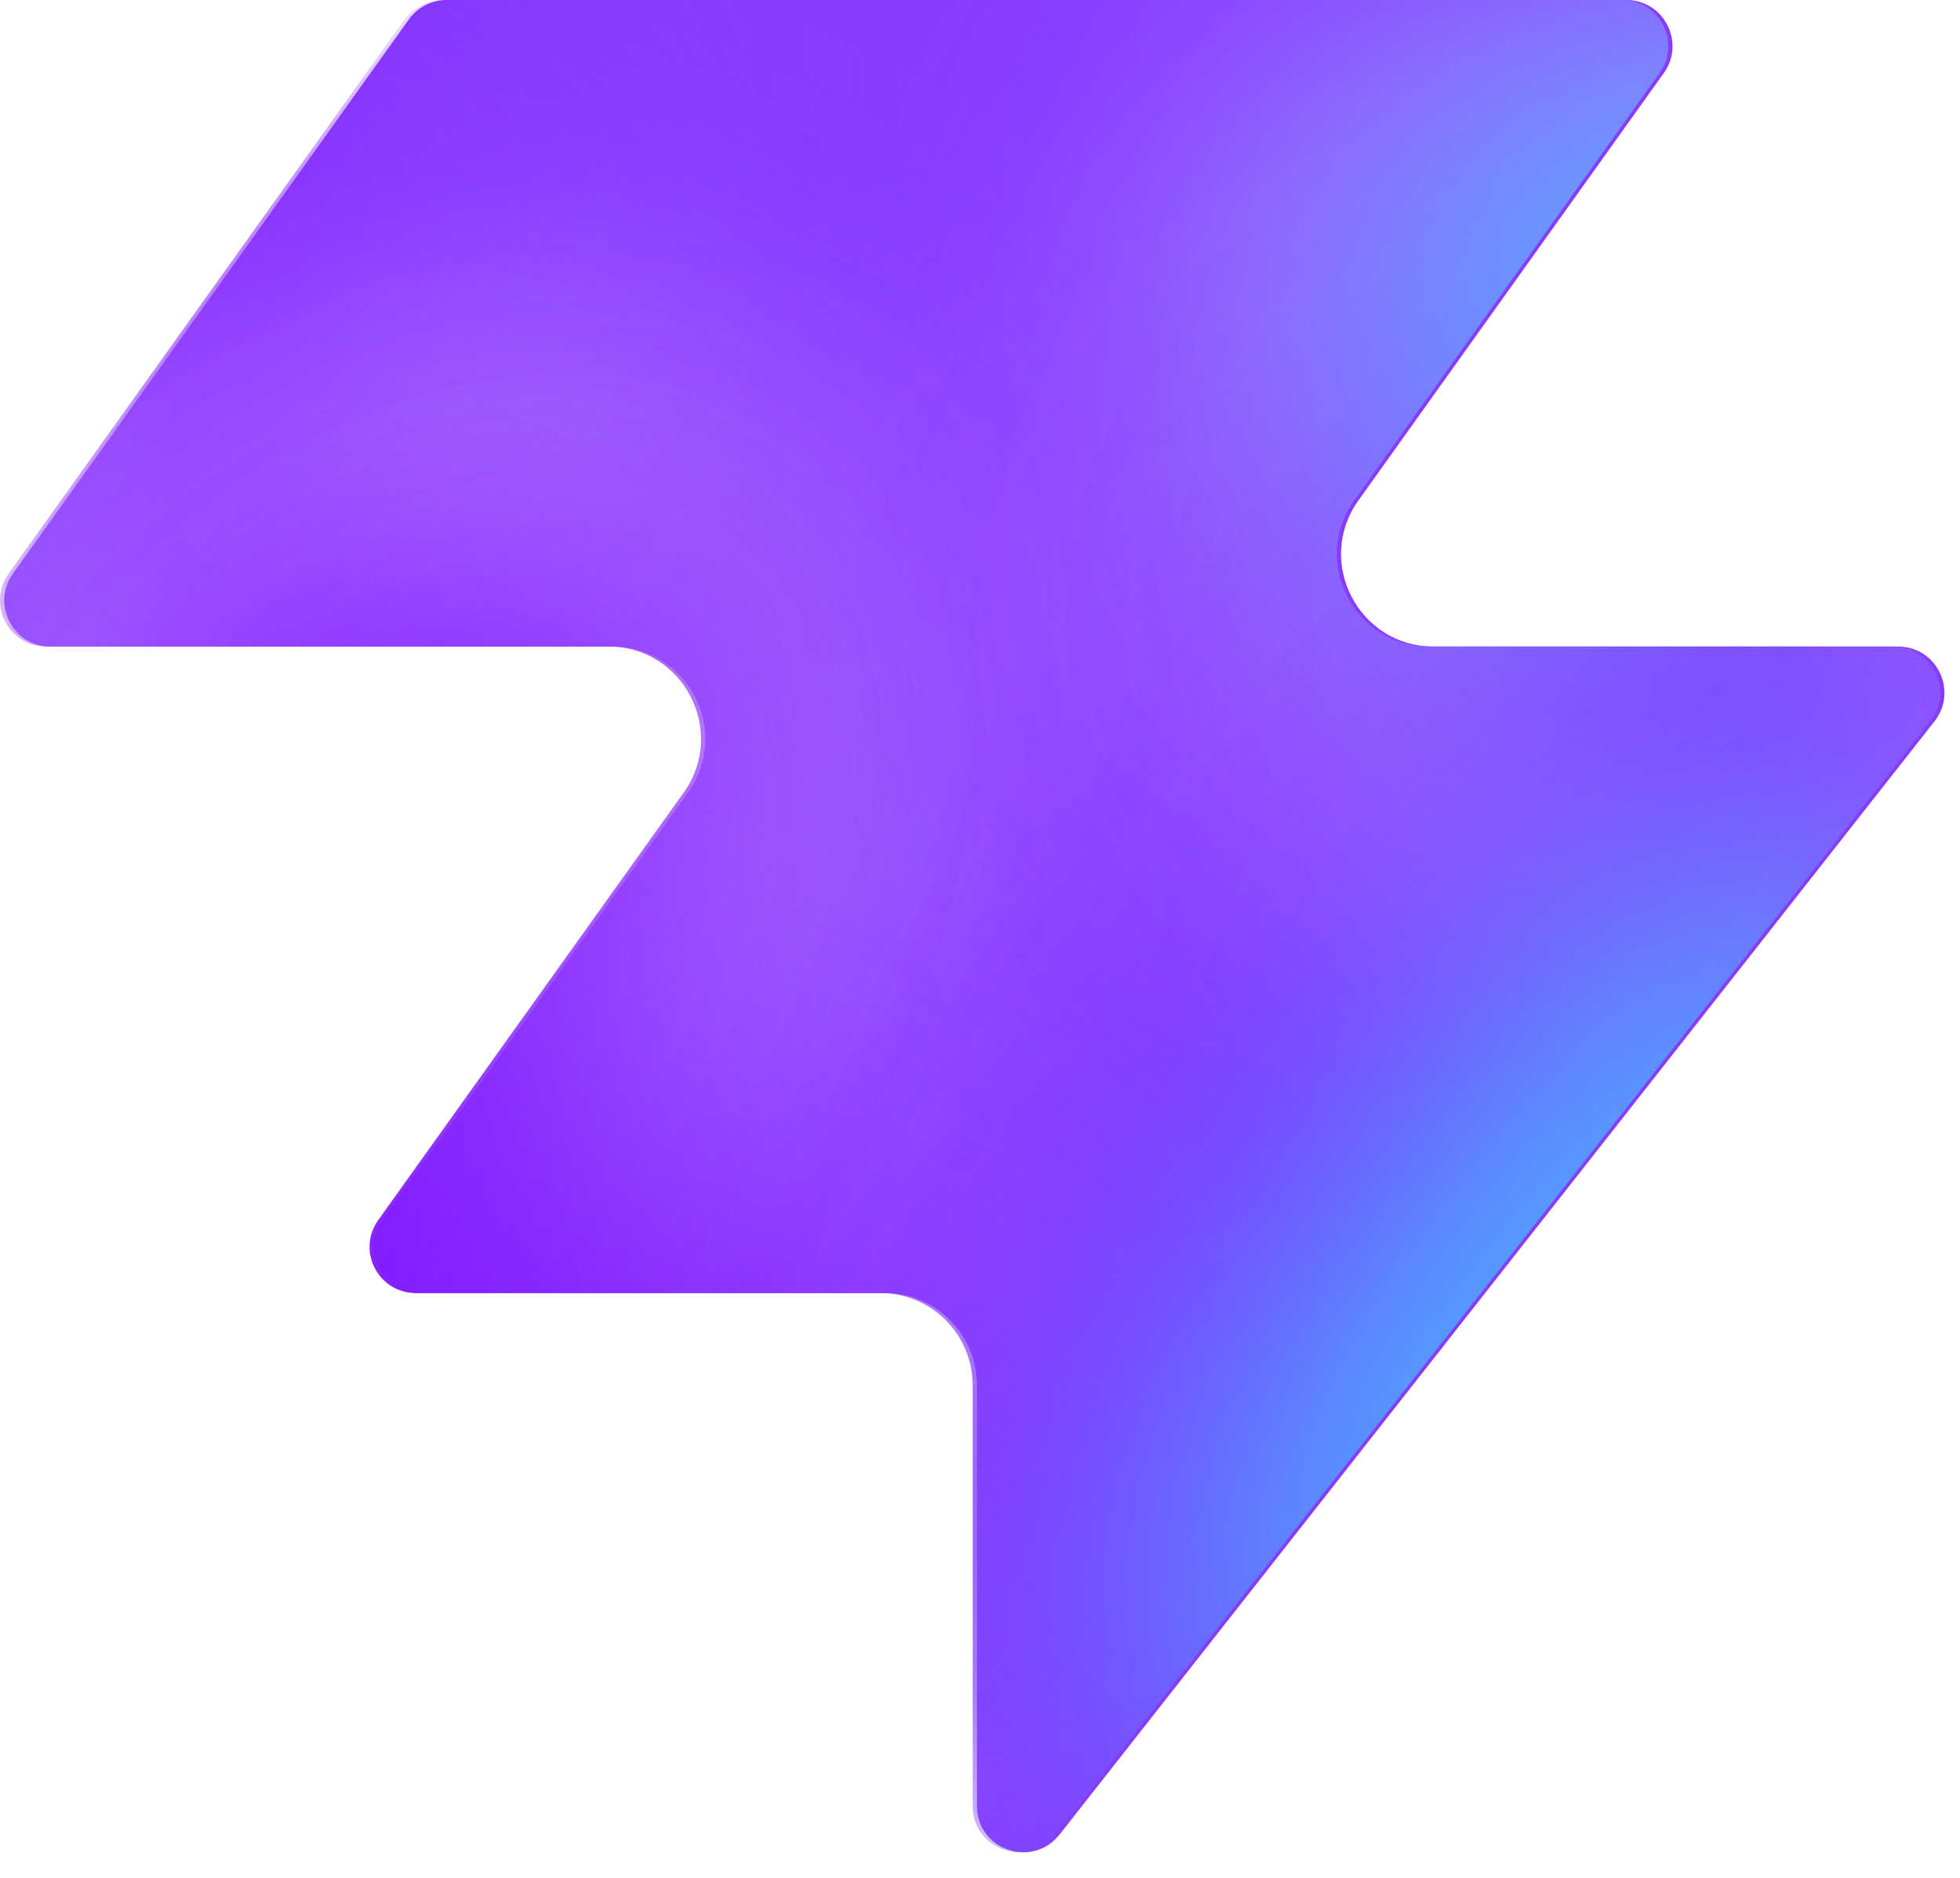
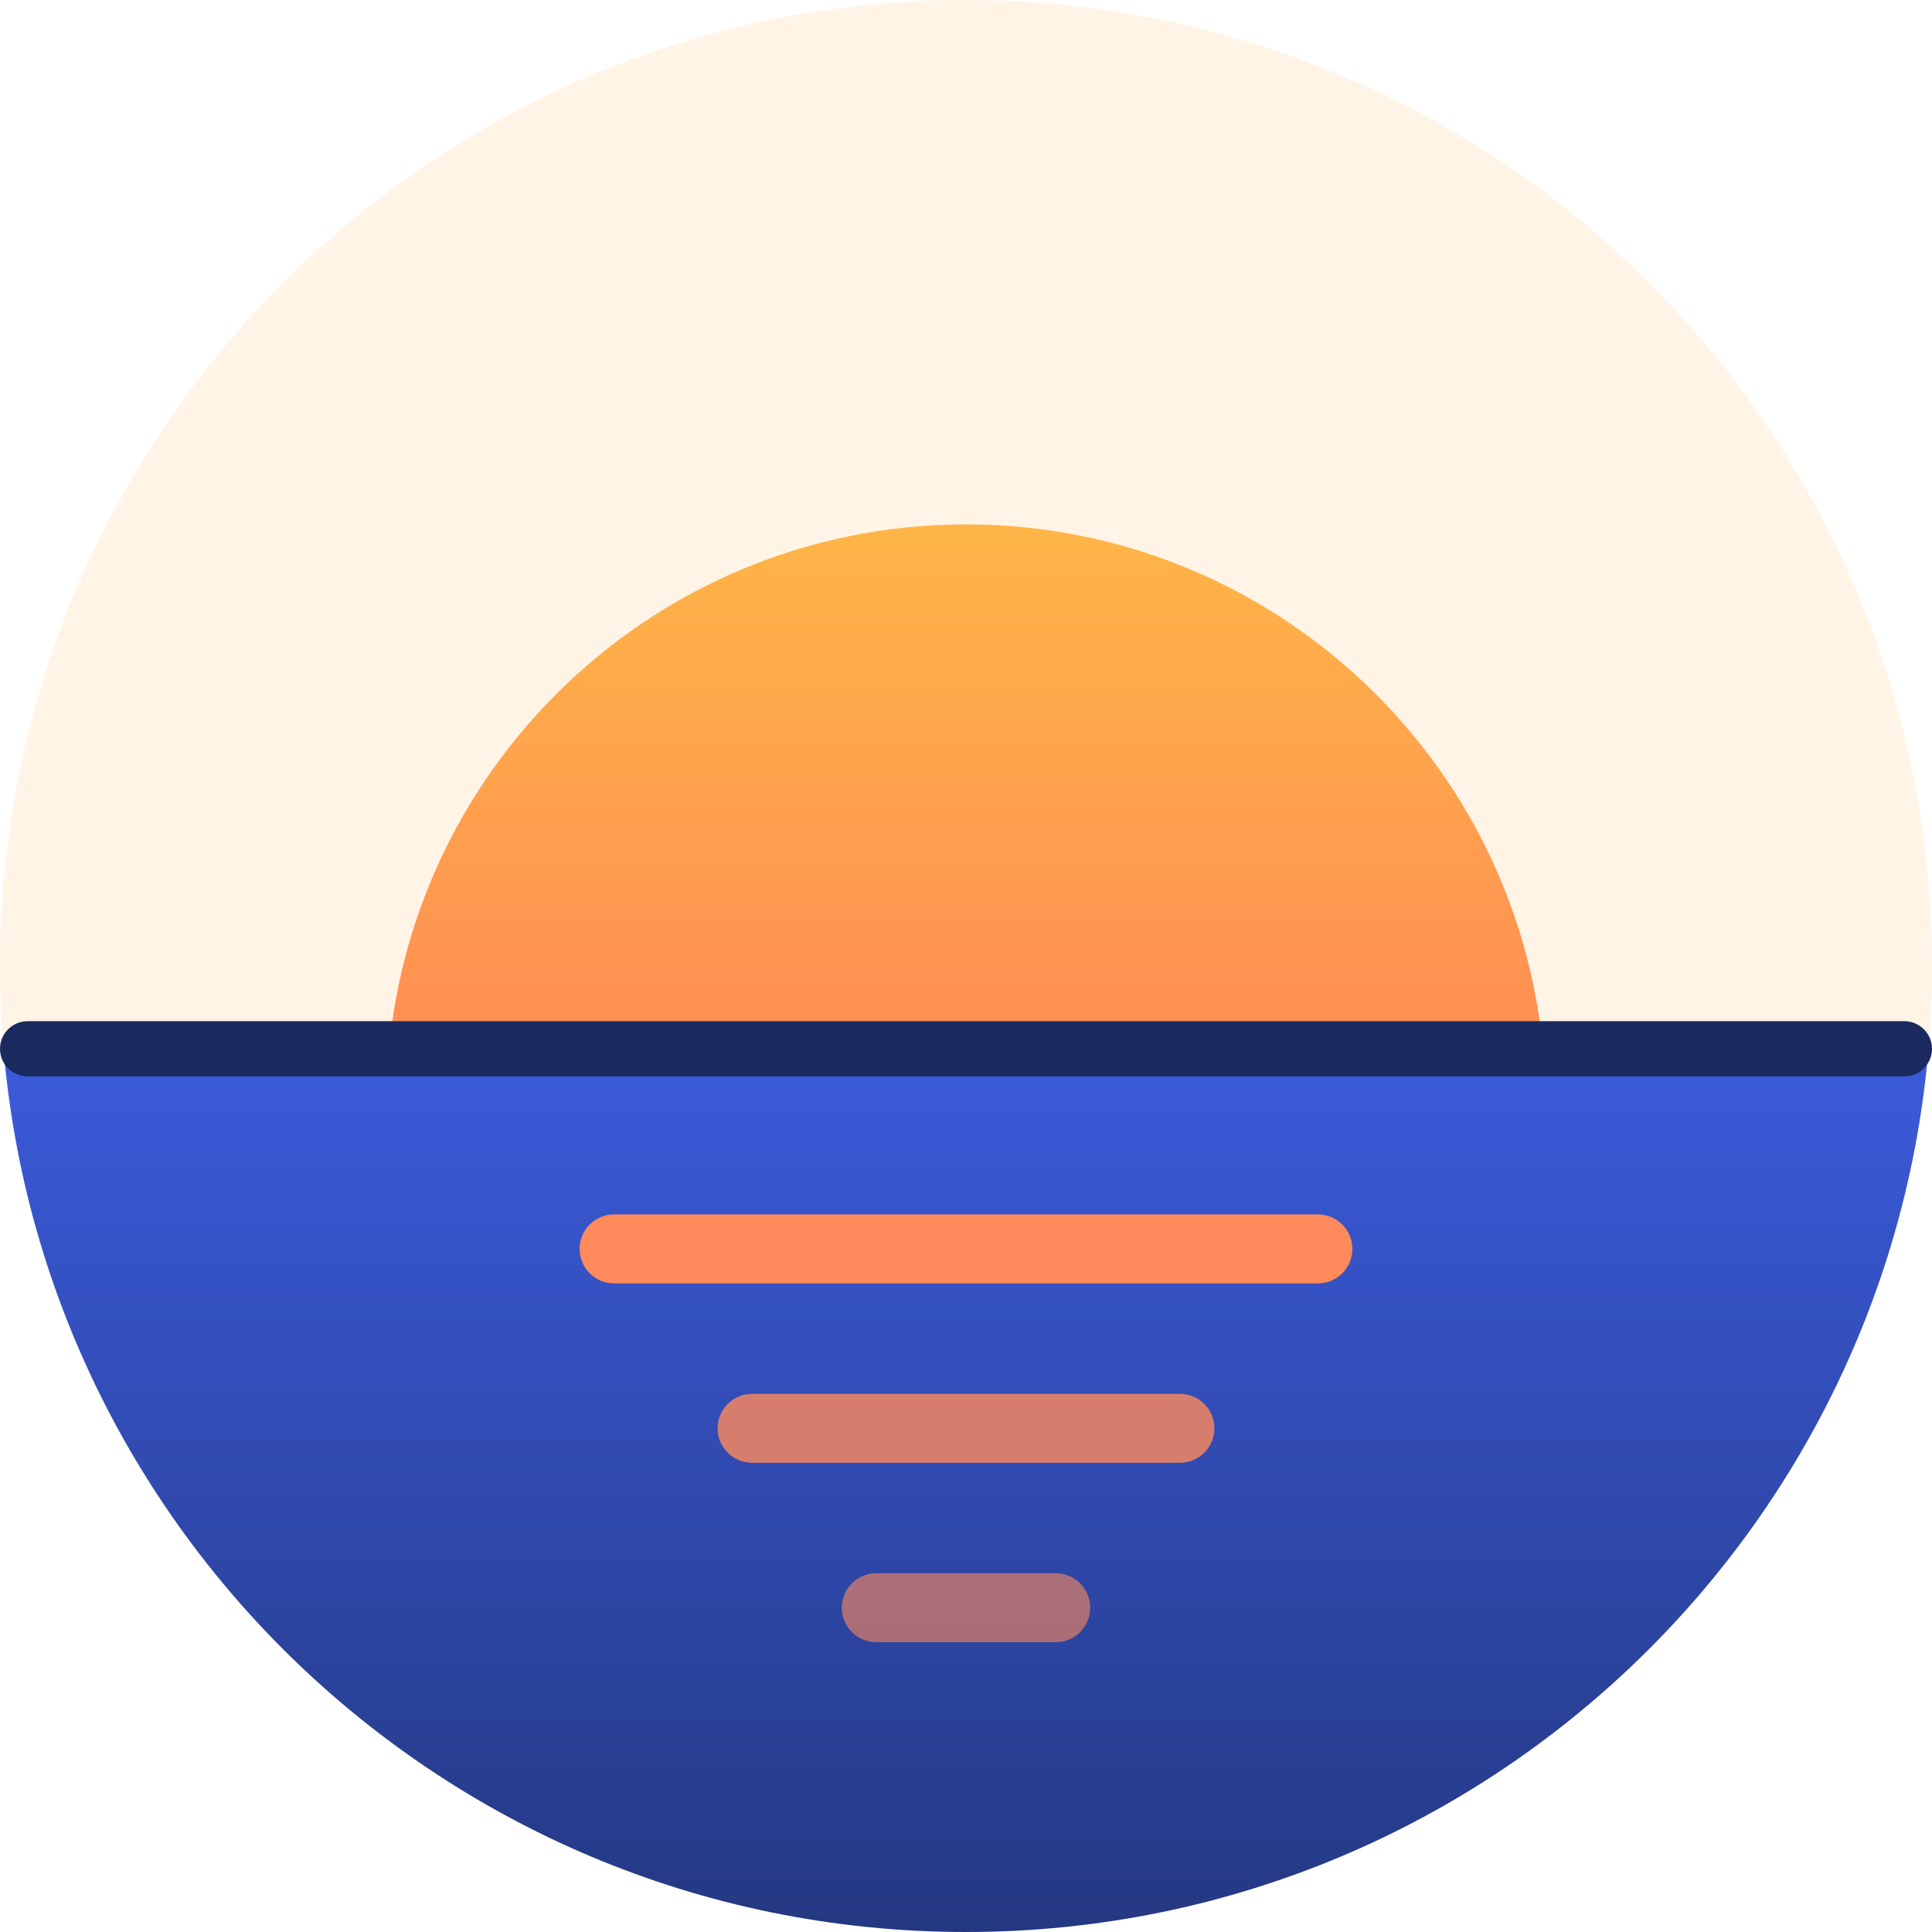
- <svg xmlns="http://www.w3.org/2000/svg" width="48" height="46" fill="none" viewBox="0 0 48 46">
-   <path fill="#863bff" d="M25.946 44.938c-.664.845-2.021.375-2.021-.698V33.937a2.26 2.26 0 0 0-2.262-2.262H10.287c-.92 0-1.456-1.04-.92-1.788l7.48-10.471c1.07-1.497 0-3.578-1.842-3.578H1.237c-.92 0-1.456-1.04-.92-1.788L10.013.474c.214-.297.556-.474.92-.474h28.894c.92 0 1.456 1.04.92 1.788l-7.48 10.471c-1.07 1.498 0 3.579 1.842 3.579h11.377c.943 0 1.473 1.088.89 1.83L25.947 44.94z" style="fill:#863bff;fill:color(display-p3 .525 .23 1);fill-opacity:1" />
-   <mask id="a" width="48" height="46" x="0" y="0" maskUnits="userSpaceOnUse" style="mask-type:alpha">
-     <path fill="#000" d="M25.842 44.938c-.664.844-2.021.375-2.021-.698V33.937a2.26 2.26 0 0 0-2.262-2.262H10.183c-.92 0-1.456-1.04-.92-1.788l7.48-10.471c1.07-1.498 0-3.579-1.842-3.579H1.133c-.92 0-1.456-1.04-.92-1.787L9.91.473c.214-.297.556-.474.92-.474h28.894c.92 0 1.456 1.04.92 1.788l-7.48 10.471c-1.07 1.498 0 3.578 1.842 3.578h11.377c.943 0 1.473 1.088.89 1.832L25.843 44.94z" style="fill:#000;fill-opacity:1" />
-   </mask>
-   <g mask="url(#a)">
-     <g filter="url(#b)">
-       <ellipse cx="5.508" cy="14.704" fill="#ede6ff" rx="5.508" ry="14.704" style="fill:#ede6ff;fill:color(display-p3 .927 .903 1);fill-opacity:1" transform="matrix(.00324 1 1 -.00324 -4.47 31.516)" />
+ <svg xmlns="http://www.w3.org/2000/svg" viewBox="20 20 140 140" width="48" height="48">
+   <defs>
+     <linearGradient id="sun" x1="0" y1="0" x2="0" y2="1">
+       <stop offset="0" stop-color="#FFB547" />
+       <stop offset="1" stop-color="#FF5E62" />
+     </linearGradient>
+     <linearGradient id="sea" x1="0" y1="0" x2="0" y2="1">
+       <stop offset="0" stop-color="#3B5BDB" />
+       <stop offset="1" stop-color="#1B2A5E" />
+     </linearGradient>
+     <clipPath id="badge">
+       <circle cx="90" cy="90" r="70" />
+     </clipPath>
+     <clipPath id="sky">
+       <rect x="0" y="0" width="180" height="96" />
+     </clipPath>
+   </defs>
+   <g clip-path="url(#badge)">
+     <rect x="0" y="0" width="180" height="180" fill="#FFF4E6" />
+     <g clip-path="url(#sky)">
+       <circle cx="90" cy="100" r="42" fill="url(#sun)" />
    </g>
-     <g filter="url(#c)">
-       <ellipse cx="10.399" cy="29.851" fill="#ede6ff" rx="10.399" ry="29.851" style="fill:#ede6ff;fill:color(display-p3 .927 .903 1);fill-opacity:1" transform="matrix(.00324 1 1 -.00324 -39.328 7.883)" />
-     </g>
-     <g filter="url(#d)">
-       <ellipse cx="5.508" cy="30.487" fill="#7e14ff" rx="5.508" ry="30.487" style="fill:#7e14ff;fill:color(display-p3 .492 .077 1);fill-opacity:1" transform="rotate(89.814 -25.913 -14.639)scale(1 -1)" />
-     </g>
-     <g filter="url(#e)">
-       <ellipse cx="5.508" cy="30.599" fill="#7e14ff" rx="5.508" ry="30.599" style="fill:#7e14ff;fill:color(display-p3 .492 .077 1);fill-opacity:1" transform="rotate(89.814 -32.644 -3.334)scale(1 -1)" />
-     </g>
-     <g filter="url(#f)">
-       <ellipse cx="5.508" cy="30.599" fill="#7e14ff" rx="5.508" ry="30.599" style="fill:#7e14ff;fill:color(display-p3 .492 .077 1);fill-opacity:1" transform="matrix(.00324 1 1 -.00324 -34.34 30.47)" />
-     </g>
-     <g filter="url(#g)">
-       <ellipse cx="14.072" cy="22.078" fill="#ede6ff" rx="14.072" ry="22.078" style="fill:#ede6ff;fill:color(display-p3 .927 .903 1);fill-opacity:1" transform="rotate(93.35 24.506 48.493)scale(-1 1)" />
-     </g>
-     <g filter="url(#h)">
-       <ellipse cx="3.47" cy="21.501" fill="#7e14ff" rx="3.47" ry="21.501" style="fill:#7e14ff;fill:color(display-p3 .492 .077 1);fill-opacity:1" transform="rotate(89.009 28.708 47.59)scale(-1 1)" />
-     </g>
-     <g filter="url(#i)">
-       <ellipse cx="3.47" cy="21.501" fill="#7e14ff" rx="3.47" ry="21.501" style="fill:#7e14ff;fill:color(display-p3 .492 .077 1);fill-opacity:1" transform="rotate(89.009 28.708 47.59)scale(-1 1)" />
-     </g>
-     <g filter="url(#j)">
-       <ellipse cx=".387" cy="8.972" fill="#7e14ff" rx="4.407" ry="29.108" style="fill:#7e14ff;fill:color(display-p3 .492 .077 1);fill-opacity:1" transform="rotate(39.51 .387 8.972)" />
-     </g>
-     <g filter="url(#k)">
-       <ellipse cx="47.523" cy="-6.092" fill="#7e14ff" rx="4.407" ry="29.108" style="fill:#7e14ff;fill:color(display-p3 .492 .077 1);fill-opacity:1" transform="rotate(37.892 47.523 -6.092)" />
-     </g>
-     <g filter="url(#l)">
-       <ellipse cx="41.412" cy="6.333" fill="#47bfff" rx="5.971" ry="9.665" style="fill:#47bfff;fill:color(display-p3 .28 .748 1);fill-opacity:1" transform="rotate(37.892 41.412 6.333)" />
-     </g>
-     <g filter="url(#m)">
-       <ellipse cx="-1.879" cy="38.332" fill="#7e14ff" rx="4.407" ry="29.108" style="fill:#7e14ff;fill:color(display-p3 .492 .077 1);fill-opacity:1" transform="rotate(37.892 -1.88 38.332)" />
-     </g>
-     <g filter="url(#n)">
-       <ellipse cx="-1.879" cy="38.332" fill="#7e14ff" rx="4.407" ry="29.108" style="fill:#7e14ff;fill:color(display-p3 .492 .077 1);fill-opacity:1" transform="rotate(37.892 -1.88 38.332)" />
-     </g>
-     <g filter="url(#o)">
-       <ellipse cx="35.651" cy="29.907" fill="#7e14ff" rx="4.407" ry="29.108" style="fill:#7e14ff;fill:color(display-p3 .492 .077 1);fill-opacity:1" transform="rotate(37.892 35.651 29.907)" />
-     </g>
-     <g filter="url(#p)">
-       <ellipse cx="38.418" cy="32.4" fill="#47bfff" rx="5.971" ry="15.297" style="fill:#47bfff;fill:color(display-p3 .28 .748 1);fill-opacity:1" transform="rotate(37.892 38.418 32.4)" />
+     <rect x="0" y="96" width="180" height="90" fill="url(#sea)" />
+     <g fill="#FF8A5B">
+       <rect x="62" y="108" width="56" height="5" rx="2.5" />
+       <rect x="72" y="121" width="36" height="5" rx="2.5" opacity="0.8" />
+       <rect x="81" y="134" width="18" height="5" rx="2.5" opacity="0.6" />
    </g>
  </g>
-   <defs>
-     <filter id="b" width="60.045" height="41.654" x="-19.77" y="16.149" color-interpolation-filters="sRGB" filterUnits="userSpaceOnUse">
-       <feFlood flood-opacity="0" result="BackgroundImageFix" />
-       <feBlend in="SourceGraphic" in2="BackgroundImageFix" result="shape" />
-       <feGaussianBlur result="effect1_foregroundBlur_2002_17158" stdDeviation="7.659" />
-     </filter>
-     <filter id="c" width="90.34" height="51.437" x="-54.613" y="-7.533" color-interpolation-filters="sRGB" filterUnits="userSpaceOnUse">
-       <feFlood flood-opacity="0" result="BackgroundImageFix" />
-       <feBlend in="SourceGraphic" in2="BackgroundImageFix" result="shape" />
-       <feGaussianBlur result="effect1_foregroundBlur_2002_17158" stdDeviation="7.659" />
-     </filter>
-     <filter id="d" width="79.355" height="29.4" x="-49.64" y="2.03" color-interpolation-filters="sRGB" filterUnits="userSpaceOnUse">
-       <feFlood flood-opacity="0" result="BackgroundImageFix" />
-       <feBlend in="SourceGraphic" in2="BackgroundImageFix" result="shape" />
-       <feGaussianBlur result="effect1_foregroundBlur_2002_17158" stdDeviation="4.596" />
-     </filter>
-     <filter id="e" width="79.579" height="29.4" x="-45.045" y="20.029" color-interpolation-filters="sRGB" filterUnits="userSpaceOnUse">
-       <feFlood flood-opacity="0" result="BackgroundImageFix" />
-       <feBlend in="SourceGraphic" in2="BackgroundImageFix" result="shape" />
-       <feGaussianBlur result="effect1_foregroundBlur_2002_17158" stdDeviation="4.596" />
-     </filter>
-     <filter id="f" width="79.579" height="29.4" x="-43.513" y="21.178" color-interpolation-filters="sRGB" filterUnits="userSpaceOnUse">
-       <feFlood flood-opacity="0" result="BackgroundImageFix" />
-       <feBlend in="SourceGraphic" in2="BackgroundImageFix" result="shape" />
-       <feGaussianBlur result="effect1_foregroundBlur_2002_17158" stdDeviation="4.596" />
-     </filter>
-     <filter id="g" width="74.749" height="58.852" x="15.756" y="-17.901" color-interpolation-filters="sRGB" filterUnits="userSpaceOnUse">
-       <feFlood flood-opacity="0" result="BackgroundImageFix" />
-       <feBlend in="SourceGraphic" in2="BackgroundImageFix" result="shape" />
-       <feGaussianBlur result="effect1_foregroundBlur_2002_17158" stdDeviation="7.659" />
-     </filter>
-     <filter id="h" width="61.377" height="25.362" x="23.548" y="2.284" color-interpolation-filters="sRGB" filterUnits="userSpaceOnUse">
-       <feFlood flood-opacity="0" result="BackgroundImageFix" />
-       <feBlend in="SourceGraphic" in2="BackgroundImageFix" result="shape" />
-       <feGaussianBlur result="effect1_foregroundBlur_2002_17158" stdDeviation="4.596" />
-     </filter>
-     <filter id="i" width="61.377" height="25.362" x="23.548" y="2.284" color-interpolation-filters="sRGB" filterUnits="userSpaceOnUse">
-       <feFlood flood-opacity="0" result="BackgroundImageFix" />
-       <feBlend in="SourceGraphic" in2="BackgroundImageFix" result="shape" />
-       <feGaussianBlur result="effect1_foregroundBlur_2002_17158" stdDeviation="4.596" />
-     </filter>
-     <filter id="j" width="56.045" height="63.649" x="-27.636" y="-22.853" color-interpolation-filters="sRGB" filterUnits="userSpaceOnUse">
-       <feFlood flood-opacity="0" result="BackgroundImageFix" />
-       <feBlend in="SourceGraphic" in2="BackgroundImageFix" result="shape" />
-       <feGaussianBlur result="effect1_foregroundBlur_2002_17158" stdDeviation="4.596" />
-     </filter>
-     <filter id="k" width="54.814" height="64.646" x="20.116" y="-38.415" color-interpolation-filters="sRGB" filterUnits="userSpaceOnUse">
-       <feFlood flood-opacity="0" result="BackgroundImageFix" />
-       <feBlend in="SourceGraphic" in2="BackgroundImageFix" result="shape" />
-       <feGaussianBlur result="effect1_foregroundBlur_2002_17158" stdDeviation="4.596" />
-     </filter>
-     <filter id="l" width="33.541" height="35.313" x="24.641" y="-11.323" color-interpolation-filters="sRGB" filterUnits="userSpaceOnUse">
-       <feFlood flood-opacity="0" result="BackgroundImageFix" />
-       <feBlend in="SourceGraphic" in2="BackgroundImageFix" result="shape" />
-       <feGaussianBlur result="effect1_foregroundBlur_2002_17158" stdDeviation="4.596" />
-     </filter>
-     <filter id="m" width="54.814" height="64.646" x="-29.286" y="6.009" color-interpolation-filters="sRGB" filterUnits="userSpaceOnUse">
-       <feFlood flood-opacity="0" result="BackgroundImageFix" />
-       <feBlend in="SourceGraphic" in2="BackgroundImageFix" result="shape" />
-       <feGaussianBlur result="effect1_foregroundBlur_2002_17158" stdDeviation="4.596" />
-     </filter>
-     <filter id="n" width="54.814" height="64.646" x="-29.286" y="6.009" color-interpolation-filters="sRGB" filterUnits="userSpaceOnUse">
-       <feFlood flood-opacity="0" result="BackgroundImageFix" />
-       <feBlend in="SourceGraphic" in2="BackgroundImageFix" result="shape" />
-       <feGaussianBlur result="effect1_foregroundBlur_2002_17158" stdDeviation="4.596" />
-     </filter>
-     <filter id="o" width="54.814" height="64.646" x="8.244" y="-2.416" color-interpolation-filters="sRGB" filterUnits="userSpaceOnUse">
-       <feFlood flood-opacity="0" result="BackgroundImageFix" />
-       <feBlend in="SourceGraphic" in2="BackgroundImageFix" result="shape" />
-       <feGaussianBlur result="effect1_foregroundBlur_2002_17158" stdDeviation="4.596" />
-     </filter>
-     <filter id="p" width="39.409" height="43.623" x="18.713" y="10.588" color-interpolation-filters="sRGB" filterUnits="userSpaceOnUse">
-       <feFlood flood-opacity="0" result="BackgroundImageFix" />
-       <feBlend in="SourceGraphic" in2="BackgroundImageFix" result="shape" />
-       <feGaussianBlur result="effect1_foregroundBlur_2002_17158" stdDeviation="4.596" />
-     </filter>
-   </defs>
+   <rect x="20" y="94" width="140" height="4" rx="2" fill="#1B2A5E" />
</svg>
